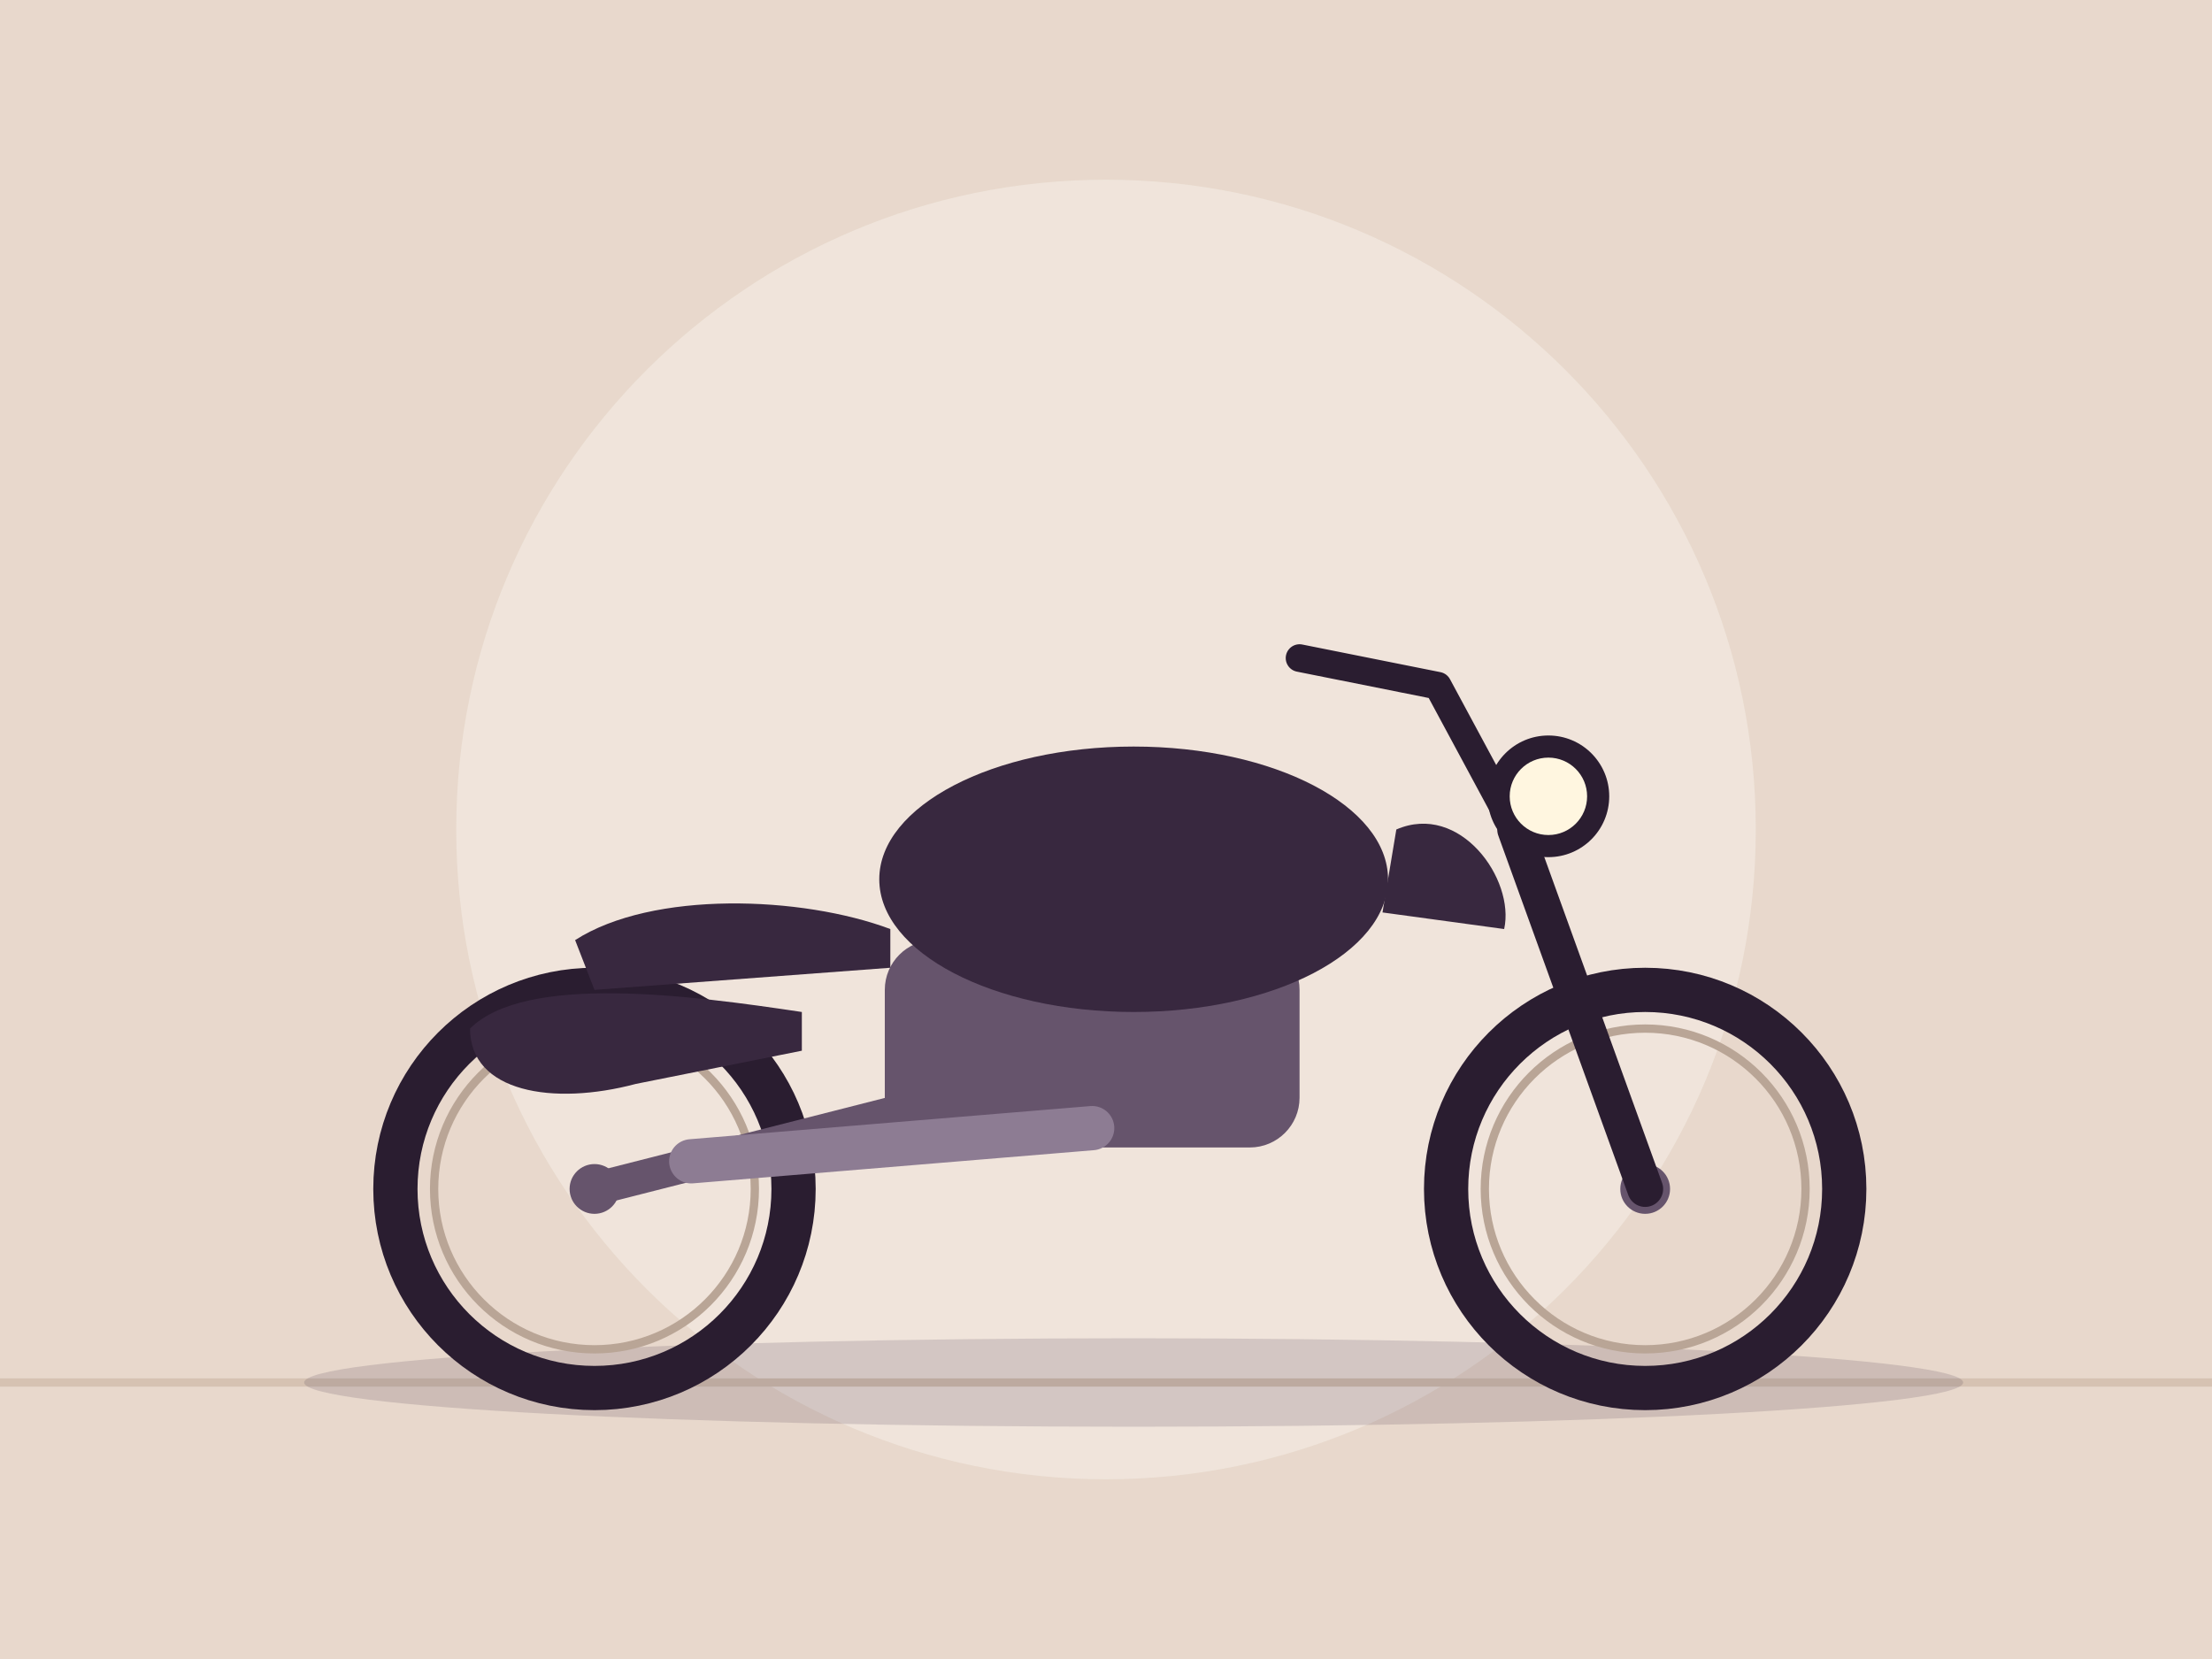
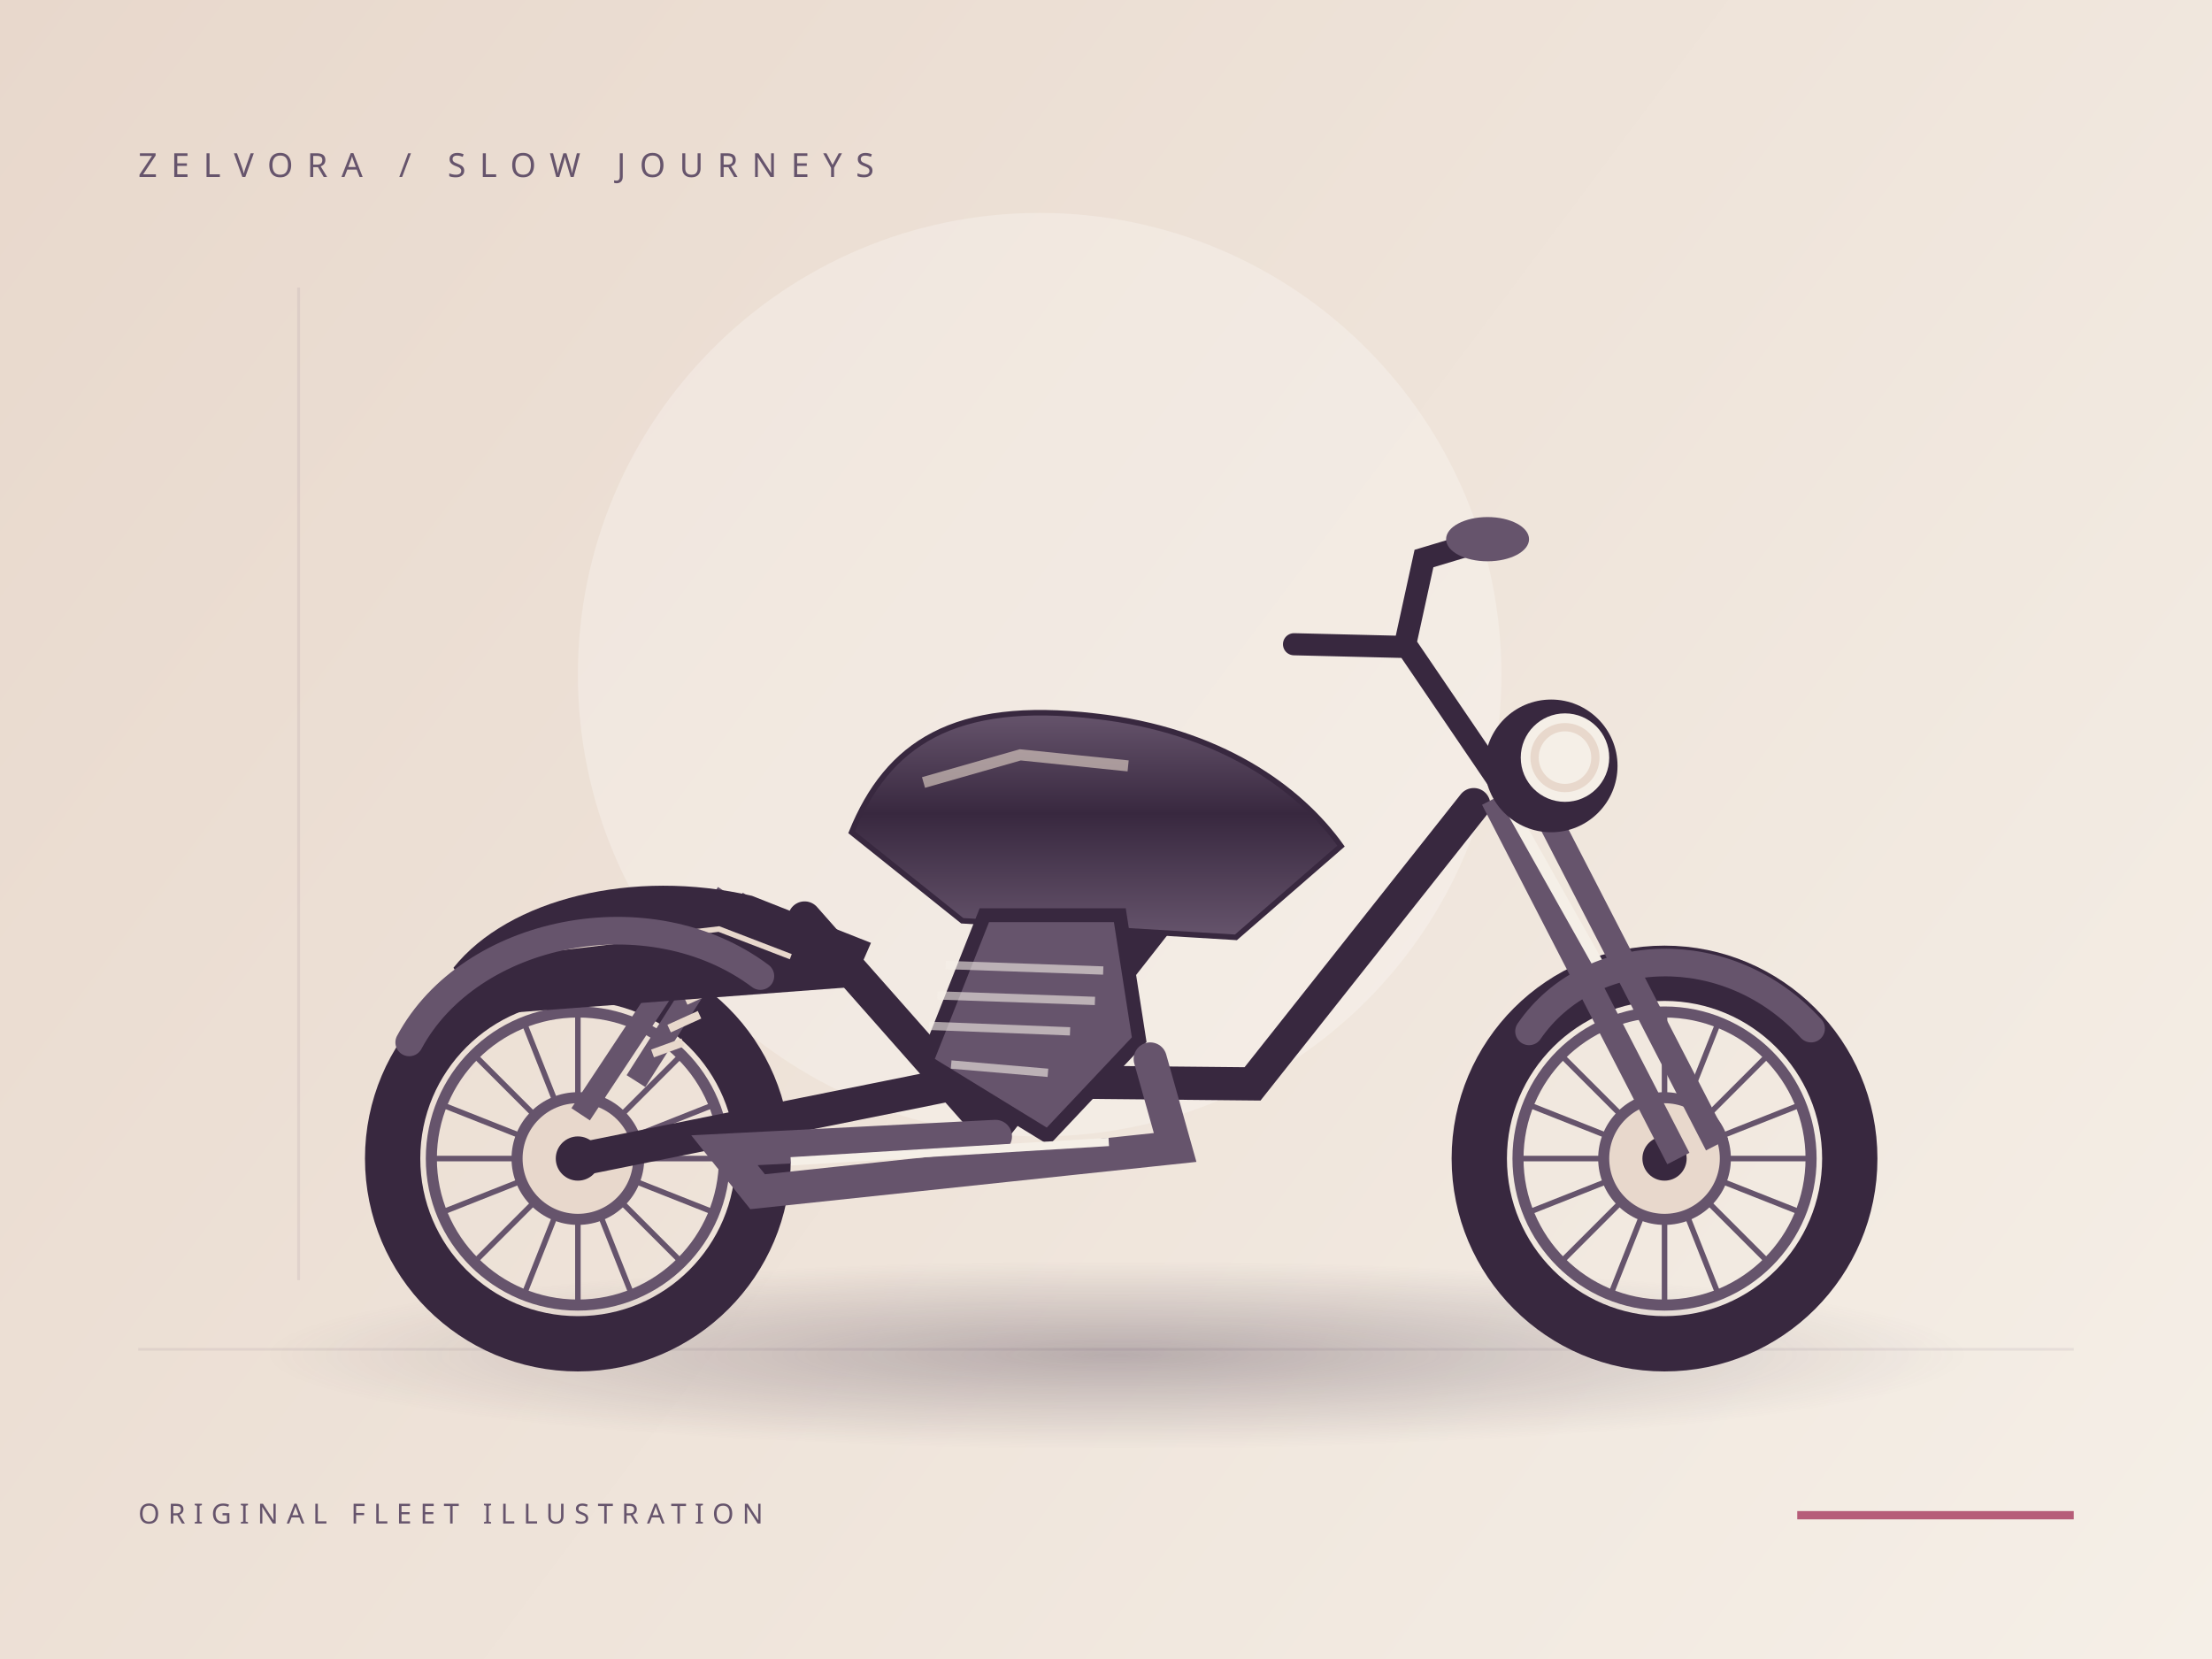
- <svg xmlns="http://www.w3.org/2000/svg" viewBox="0 0 800 600" role="img">
-   <rect width="800" height="600" fill="#E8D8CC" />
-   <circle cx="400" cy="300" r="235" fill="#F5EFE7" opacity=".55" />
-   <line x1="0" y1="500" x2="800" y2="500" stroke="#D6C2B2" stroke-width="3" />
-   <ellipse cx="410" cy="500" rx="300" ry="16" fill="#38283F" opacity=".16" />
-   <circle cx="215" cy="430" r="72" fill="none" stroke="#2A1D30" stroke-width="16" />
-   <circle cx="215" cy="430" r="58" fill="none" stroke="#B9A596" stroke-width="3" />
-   <circle cx="215" cy="430" r="9" fill="#66546C" />
-   <circle cx="595" cy="430" r="72" fill="none" stroke="#2A1D30" stroke-width="16" />
-   <circle cx="595" cy="430" r="58" fill="none" stroke="#B9A596" stroke-width="3" />
-   <circle cx="595" cy="430" r="9" fill="#66546C" />
-   <path d="M215 430 L215 395 C215 380 240 372 262 378 L300 388" stroke="#38283F" stroke-width="0" fill="none" />
-   <path d="M170 372 C170 395 200 400 230 392 L290 380 L290 366 C250 360 190 352 170 372 Z" fill="#38283F" />
-   <line x1="595" y1="430" x2="548" y2="300" stroke="#2A1D30" stroke-width="13" stroke-linecap="round" />
-   <path d="M548 300 L520 248 L470 238" stroke="#2A1D30" stroke-width="10" fill="none" stroke-linecap="round" stroke-linejoin="round" />
-   <line x1="215" y1="430" x2="380" y2="388" stroke="#66546C" stroke-width="12" stroke-linecap="round" />
-   <rect x="320" y="340" width="150" height="75" rx="18" fill="#66546C" />
-   <path d="M395 408 L250 420" stroke="#8D7C93" stroke-width="16" stroke-linecap="round" />
-   <ellipse cx="410" cy="318" rx="92" ry="48" fill="#38283F" />
-   <path d="M208 340 C236 322 290 324 322 336 L322 350 L215 358 Z" fill="#38283F" />
-   <circle cx="560" cy="288" r="22" fill="#2A1D30" />
-   <circle cx="560" cy="288" r="14" fill="#FFF6E0" />
-   <path d="M505 300 C528 290 548 318 544 336 L500 330 Z" fill="#38283F" />
+ <svg xmlns="http://www.w3.org/2000/svg" viewBox="0 0 800 600" fill="none">
+   <defs>
+     <linearGradient id="bg" x2="800" y2="600" gradientUnits="userSpaceOnUse">
+       <stop stop-color="#E8D8CC" />
+       <stop offset="1" stop-color="#F5EFE7" />
+     </linearGradient>
+     <linearGradient id="paint" x2="0" y2="1">
+       <stop stop-color="#66546C" />
+       <stop offset=".45" stop-color="#38283F" />
+       <stop offset="1" stop-color="#66546C" />
+     </linearGradient>
+     <radialGradient id="shadow">
+       <stop stop-color="#38283F" stop-opacity=".3" />
+       <stop offset="1" stop-color="#38283F" stop-opacity="0" />
+     </radialGradient>
+     <g id="wheel">
+       <circle r="67" stroke="#38283F" stroke-width="20" />
+       <circle r="53" stroke="#66546C" stroke-width="4" />
+       <path d="M-52 0H52M0-52V52m-37-89 74 74m-74 0 74-74m-56-11 38 96m-67-29 96-38m-96 0 96 38m-67 29 38-96" stroke="#66546C" stroke-width="2" />
+       <circle r="22" fill="#E8D8CC" stroke="#66546C" stroke-width="4" />
+       <circle r="8" fill="#38283F" />
+     </g>
+   </defs>
+   <path fill="url(#bg)" d="M0 0h800v600H0z" />
+   <circle cx="376" cy="244" r="167" fill="#FFFFFF" opacity=".25" />
+   <path d="M50 488h700M108 104v359" stroke="#66546C" opacity=".1" />
+   <text x="50" y="64" fill="#66546C" font-size="12" font-family="sans-serif" letter-spacing="5">ZELVORA / SLOW JOURNEYS</text>
+   <ellipse cx="404" cy="490" rx="310" ry="34" fill="url(#shadow)" />
+   <use href="#wheel" x="209" y="419" />
+   <use href="#wheel" x="602" y="419" />
+   <path d="m211 419 139-28 103 1 80-101m-242 41 68 77 73-93" stroke="#38283F" stroke-width="12" stroke-linecap="round" />
+   <path d="m210 403 53-80m-33 68 42-66" stroke="#66546C" stroke-width="8" />
+   <path d="m236 381 11-4m-5-5 11-5m-5-5 11-5m-5-5 11-5" stroke="#E8D8CC" stroke-width="3" />
+   <path d="m540 289 67 130m-52-133 66 128" stroke="#66546C" stroke-width="9" />
+   <path d="m545 290 36 64" stroke="#F5EFE7" stroke-width="4" />
+   <path d="m543 284-34-50-41-1m40 1 7-32 20-6" stroke="#38283F" stroke-width="8" stroke-linecap="round" />
+   <ellipse cx="538" cy="195" rx="15" ry="8" fill="#66546C" />
+   <path d="M308 301c13-32 37-48 88-42 45 5 74 26 89 47l-38 33-99-6-40-32Z" fill="url(#paint)" stroke="#38283F" stroke-width="2" />
+   <path d="m334 283 35-10 39 4" stroke="#E8D8CC" stroke-width="4" opacity=".6" />
+   <path d="M164 350c20-25 65-36 108-26l43 17-7 16-133 10Z" fill="#38283F" />
+   <path d="m183 345 77-9 26 10" stroke="#E8D8CC" stroke-width="2" />
+   <path d="M148 377c22-41 87-54 127-24m278 20c22-32 72-34 102-1" stroke="#66546C" stroke-width="10" stroke-linecap="round" />
+   <path d="m356 331-21 53 44 27 33-35-7-45Z" fill="#66546C" stroke="#38283F" stroke-width="5" />
+   <path d="m342 349 57 2m-60 9 57 2m-60 9 51 2m-43 12 35 3" stroke="#F5EFE7" stroke-width="3" opacity=".6" />
+   <path d="m416 383 9 32-151 16-12-15 98-5" stroke="#66546C" stroke-width="12" stroke-linecap="round" />
+   <path d="m286 420 115-7" stroke="#F5EFE7" stroke-width="3" />
+   <circle cx="561" cy="277" r="24" fill="#38283F" />
+   <circle cx="566" cy="274" r="16" fill="#F5EFE7" />
+   <circle cx="566" cy="274" r="11" stroke="#E8D8CC" stroke-width="3" />
+   <text x="50" y="551" fill="#66546C" font-size="10" font-family="sans-serif" letter-spacing="3">ORIGINAL FLEET ILLUSTRATION</text>
+   <path d="M650 548h100" stroke="#B65D79" stroke-width="3" />
</svg>
